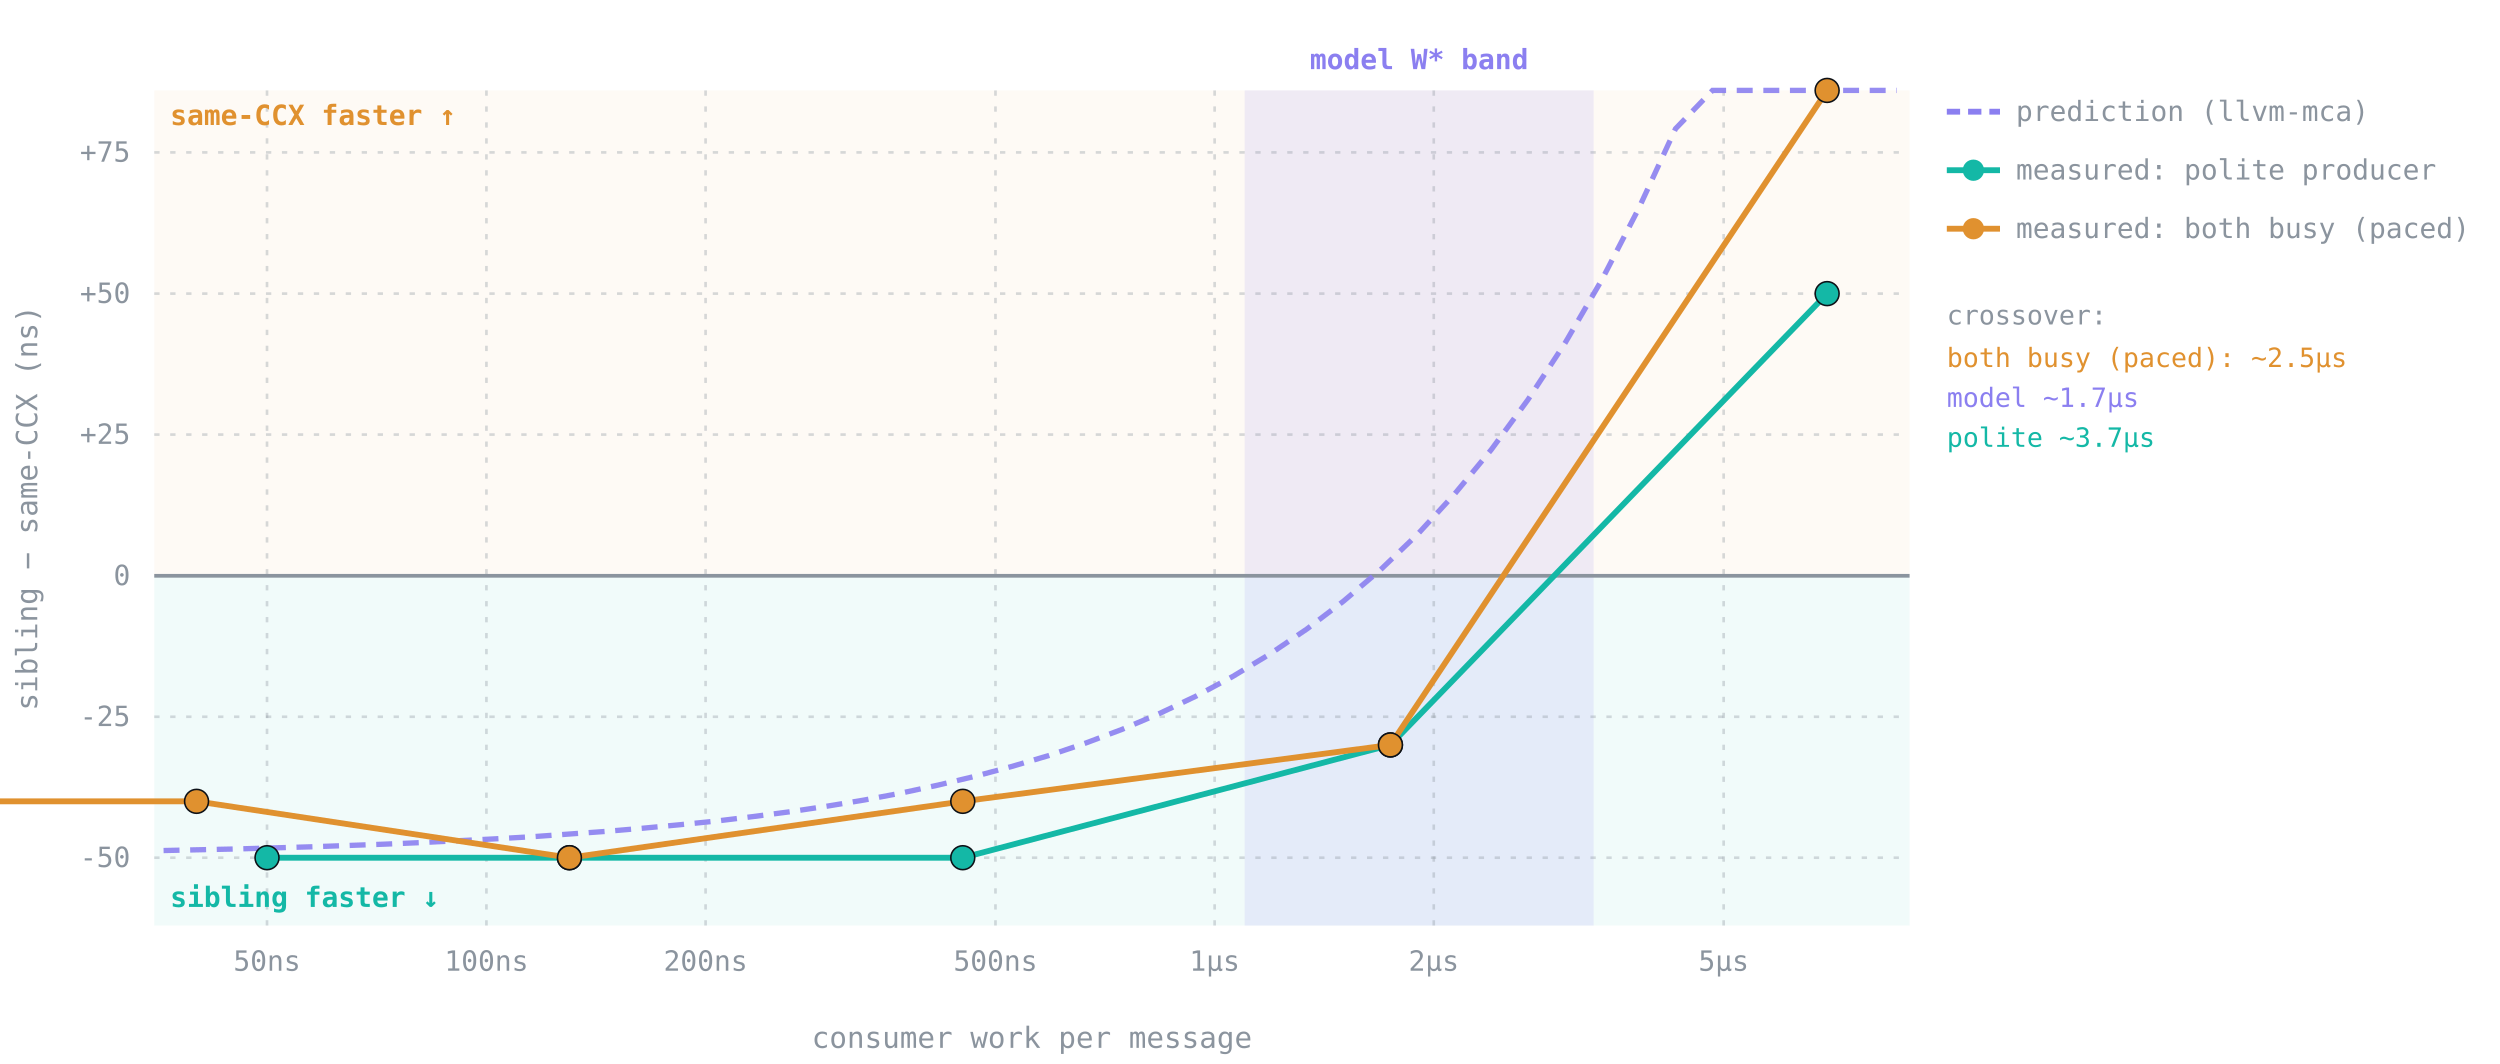
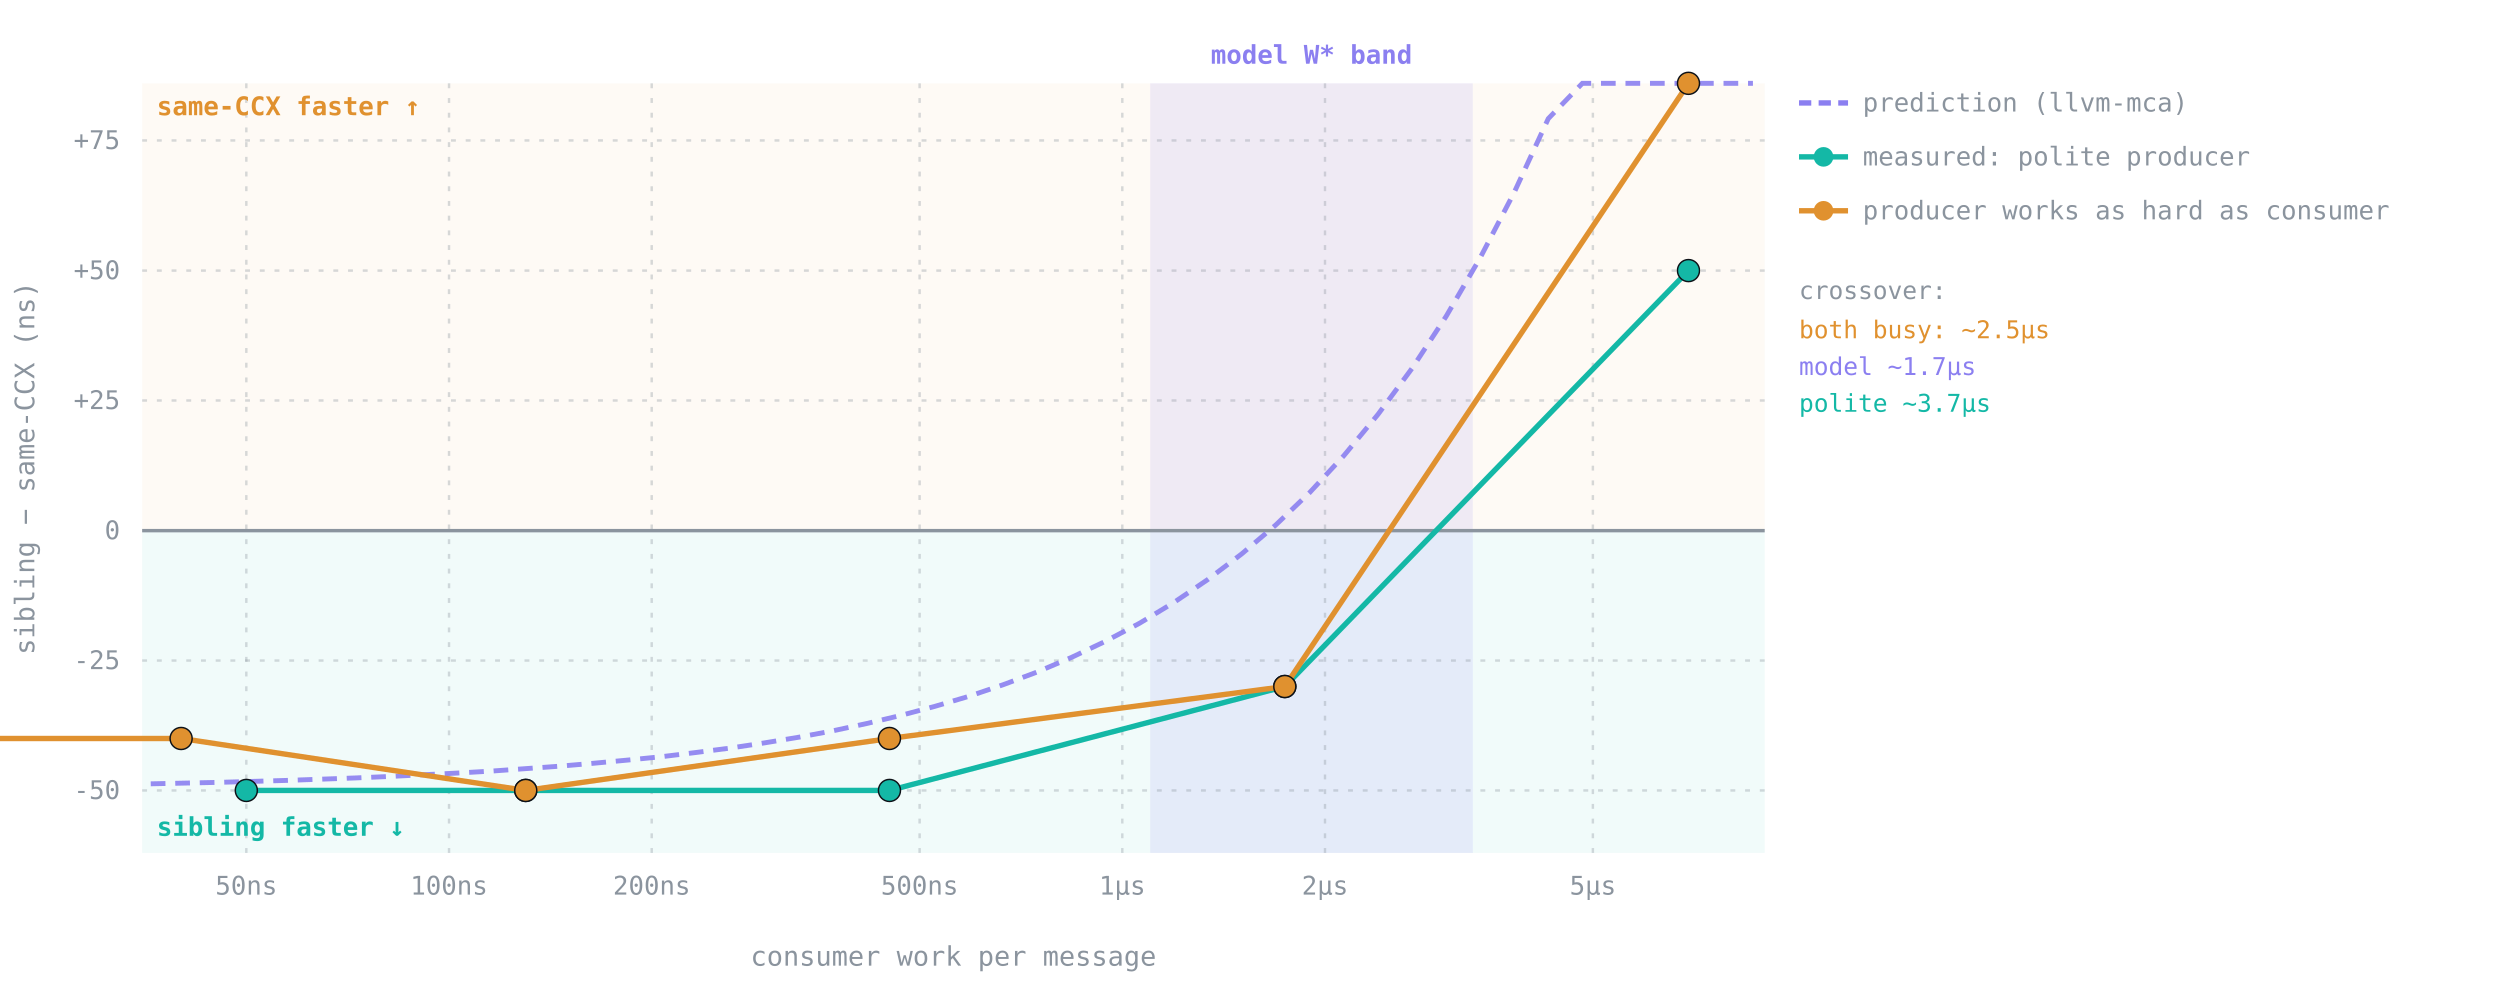
- <svg xmlns="http://www.w3.org/2000/svg" viewBox="0 0 940 400" font-family="ui-monospace,SFMono-Regular,Menlo,monospace" role="img" aria-label="Static model prediction overlaid on measured sibling-vs-same-CCX crossover, polite and both-busy producer">
-   <rect x="58" y="34.0" width="660" height="182.5" fill="#e0912f" opacity="0.05" />
-   <rect x="58" y="216.5" width="660" height="131.5" fill="#14b8a6" opacity="0.06" />
-   <rect x="468.0" y="34" width="131.2" height="314" fill="#8b7ff0" opacity="0.13" />
-   <text x="533.6" y="26" text-anchor="middle" font-size="10.5" font-weight="700" fill="#8b7ff0">model W* band</text>
-   <line x1="58" y1="322.5" x2="718" y2="322.5" stroke="#8b949e" stroke-width="1" stroke-dasharray="2 4" opacity="0.35" />
+ <svg xmlns="http://www.w3.org/2000/svg" viewBox="0 0 1020 400" font-family="ui-monospace,SFMono-Regular,Menlo,monospace" role="img" aria-label="Static model prediction overlaid on measured sibling-vs-same-CCX crossover, polite and both-busy producer">
+   <rect x="58" y="34.0" width="662" height="182.5" fill="#e0912f" opacity="0.05" />
+   <rect x="58" y="216.5" width="662" height="131.5" fill="#14b8a6" opacity="0.06" />
+   <rect x="469.3" y="34" width="131.6" height="314" fill="#8b7ff0" opacity="0.13" />
+   <text x="535.1" y="26" text-anchor="middle" font-size="10.5" font-weight="700" fill="#8b7ff0">model W* band</text>
+   <line x1="58" y1="322.5" x2="720" y2="322.5" stroke="#8b949e" stroke-width="1" stroke-dasharray="2 4" opacity="0.35" />
  <text x="49" y="326.0" text-anchor="end" font-size="10.5" fill="#8b949e">-50</text>
-   <line x1="58" y1="269.5" x2="718" y2="269.5" stroke="#8b949e" stroke-width="1" stroke-dasharray="2 4" opacity="0.35" />
+   <line x1="58" y1="269.5" x2="720" y2="269.5" stroke="#8b949e" stroke-width="1" stroke-dasharray="2 4" opacity="0.35" />
  <text x="49" y="273.0" text-anchor="end" font-size="10.5" fill="#8b949e">-25</text>
-   <line x1="58" y1="216.5" x2="718" y2="216.5" stroke="#8b949e" stroke-width="1.4" />
+   <line x1="58" y1="216.5" x2="720" y2="216.5" stroke="#8b949e" stroke-width="1.4" />
  <text x="49" y="220.0" text-anchor="end" font-size="10.5" fill="#8b949e">0</text>
-   <line x1="58" y1="163.4" x2="718" y2="163.4" stroke="#8b949e" stroke-width="1" stroke-dasharray="2 4" opacity="0.35" />
+   <line x1="58" y1="163.4" x2="720" y2="163.4" stroke="#8b949e" stroke-width="1" stroke-dasharray="2 4" opacity="0.35" />
  <text x="49" y="166.9" text-anchor="end" font-size="10.5" fill="#8b949e">+25</text>
-   <line x1="58" y1="110.4" x2="718" y2="110.4" stroke="#8b949e" stroke-width="1" stroke-dasharray="2 4" opacity="0.35" />
+   <line x1="58" y1="110.4" x2="720" y2="110.4" stroke="#8b949e" stroke-width="1" stroke-dasharray="2 4" opacity="0.35" />
  <text x="49" y="113.9" text-anchor="end" font-size="10.5" fill="#8b949e">+50</text>
-   <line x1="58" y1="57.3" x2="718" y2="57.3" stroke="#8b949e" stroke-width="1" stroke-dasharray="2 4" opacity="0.35" />
+   <line x1="58" y1="57.3" x2="720" y2="57.3" stroke="#8b949e" stroke-width="1" stroke-dasharray="2 4" opacity="0.35" />
  <text x="49" y="60.8" text-anchor="end" font-size="10.5" fill="#8b949e">+75</text>
-   <line x1="100.4" y1="34" x2="100.4" y2="348" stroke="#8b949e" stroke-width="1" stroke-dasharray="2 4" opacity="0.35" />
-   <text x="100.4" y="365" text-anchor="middle" font-size="10.5" fill="#8b949e">50ns</text>
-   <line x1="182.9" y1="34" x2="182.9" y2="348" stroke="#8b949e" stroke-width="1" stroke-dasharray="2 4" opacity="0.35" />
-   <text x="182.9" y="365" text-anchor="middle" font-size="10.5" fill="#8b949e">100ns</text>
-   <line x1="265.3" y1="34" x2="265.3" y2="348" stroke="#8b949e" stroke-width="1" stroke-dasharray="2 4" opacity="0.35" />
-   <text x="265.3" y="365" text-anchor="middle" font-size="10.5" fill="#8b949e">200ns</text>
-   <line x1="374.3" y1="34" x2="374.3" y2="348" stroke="#8b949e" stroke-width="1" stroke-dasharray="2 4" opacity="0.35" />
-   <text x="374.3" y="365" text-anchor="middle" font-size="10.5" fill="#8b949e">500ns</text>
-   <line x1="456.7" y1="34" x2="456.7" y2="348" stroke="#8b949e" stroke-width="1" stroke-dasharray="2 4" opacity="0.35" />
-   <text x="456.7" y="365" text-anchor="middle" font-size="10.5" fill="#8b949e">1µs</text>
-   <line x1="539.1" y1="34" x2="539.1" y2="348" stroke="#8b949e" stroke-width="1" stroke-dasharray="2 4" opacity="0.35" />
-   <text x="539.1" y="365" text-anchor="middle" font-size="10.5" fill="#8b949e">2µs</text>
-   <line x1="648.1" y1="34" x2="648.1" y2="348" stroke="#8b949e" stroke-width="1" stroke-dasharray="2 4" opacity="0.35" />
-   <text x="648.1" y="365" text-anchor="middle" font-size="10.5" fill="#8b949e">5µs</text>
-   <text x="388.0" y="394" text-anchor="middle" font-size="11" fill="#8b949e">consumer work per message</text>
+   <line x1="100.5" y1="34" x2="100.5" y2="348" stroke="#8b949e" stroke-width="1" stroke-dasharray="2 4" opacity="0.35" />
+   <text x="100.5" y="365" text-anchor="middle" font-size="10.5" fill="#8b949e">50ns</text>
+   <line x1="183.2" y1="34" x2="183.2" y2="348" stroke="#8b949e" stroke-width="1" stroke-dasharray="2 4" opacity="0.35" />
+   <text x="183.2" y="365" text-anchor="middle" font-size="10.5" fill="#8b949e">100ns</text>
+   <line x1="265.9" y1="34" x2="265.9" y2="348" stroke="#8b949e" stroke-width="1" stroke-dasharray="2 4" opacity="0.35" />
+   <text x="265.9" y="365" text-anchor="middle" font-size="10.5" fill="#8b949e">200ns</text>
+   <line x1="375.2" y1="34" x2="375.2" y2="348" stroke="#8b949e" stroke-width="1" stroke-dasharray="2 4" opacity="0.35" />
+   <text x="375.2" y="365" text-anchor="middle" font-size="10.5" fill="#8b949e">500ns</text>
+   <line x1="457.9" y1="34" x2="457.9" y2="348" stroke="#8b949e" stroke-width="1" stroke-dasharray="2 4" opacity="0.35" />
+   <text x="457.9" y="365" text-anchor="middle" font-size="10.5" fill="#8b949e">1µs</text>
+   <line x1="540.6" y1="34" x2="540.6" y2="348" stroke="#8b949e" stroke-width="1" stroke-dasharray="2 4" opacity="0.35" />
+   <text x="540.6" y="365" text-anchor="middle" font-size="10.5" fill="#8b949e">2µs</text>
+   <line x1="649.9" y1="34" x2="649.9" y2="348" stroke="#8b949e" stroke-width="1" stroke-dasharray="2 4" opacity="0.35" />
+   <text x="649.9" y="365" text-anchor="middle" font-size="10.5" fill="#8b949e">5µs</text>
+   <text x="389.0" y="394" text-anchor="middle" font-size="11" fill="#8b949e">consumer work per message</text>
  <text transform="translate(14,191.0) rotate(-90)" text-anchor="middle" font-size="11" fill="#8b949e">sibling − same-CCX (ns)</text>
  <text x="64" y="341" font-size="10.5" font-weight="700" fill="#14b8a6">sibling faster ↓</text>
  <text x="64" y="47" font-size="10.5" font-weight="700" fill="#e0912f">same-CCX faster ↑</text>
-   <polyline points="61.5 319.8 75.4 319.5 89.3 319.2 103.1 318.8 117.0 318.4 130.9 317.9 144.7 317.4 158.6 316.8 172.5 316.1 186.3 315.4 200.2 314.6 214.0 313.6 227.9 312.6 241.8 311.4 255.6 310.1 269.5 308.7 283.4 307.0 297.2 305.2 311.1 303.1 325.0 300.8 338.8 298.2 352.7 295.2 366.6 291.9 380.4 288.2 394.3 284.1 408.2 279.4 422.0 274.2 435.9 268.3 449.8 261.7 463.6 254.3 477.5 245.9 491.4 236.5 505.2 226.0 519.1 214.2 533.0 200.9 546.8 185.9 560.7 169.1 574.5 150.3 588.4 129.1 602.3 105.2 616.1 78.5 630.0 48.4 643.9 34.0 657.7 34.0 671.6 34.0 685.5 34.0 699.3 34.0 713.2 34.0" fill="none" stroke="#8b7ff0" stroke-width="2" stroke-dasharray="6 4" opacity="0.9" />
-   <path d="M100.4 322.5 L214.1 322.5 L362.0 322.5 L522.8 280.1 L687.0 110.4" fill="none" stroke="#14b8a6" stroke-width="2.2" />
-   <circle cx="100.4" cy="322.5" r="4.5" fill="#14b8a6" stroke="#0d1117" stroke-width="0.6" />
-   <circle cx="214.1" cy="322.5" r="4.5" fill="#14b8a6" stroke="#0d1117" stroke-width="0.6" />
-   <circle cx="362.0" cy="322.5" r="4.5" fill="#14b8a6" stroke="#0d1117" stroke-width="0.6" />
-   <circle cx="522.8" cy="280.1" r="4.5" fill="#14b8a6" stroke="#0d1117" stroke-width="0.6" />
-   <circle cx="687.0" cy="110.4" r="4.5" fill="#14b8a6" stroke="#0d1117" stroke-width="0.6" />
-   <path d="M-8.6 301.3 L73.9 301.3 L214.1 322.5 L362.0 301.3 L522.8 280.1 L687.0 34.0" fill="none" stroke="#e0912f" stroke-width="2.2" />
-   <circle cx="-8.6" cy="301.3" r="4.5" fill="#e0912f" stroke="#0d1117" stroke-width="0.6" />
+   <polyline points="61.5 319.8 75.4 319.5 89.4 319.2 103.3 318.8 117.2 318.4 131.1 317.9 145.0 317.4 158.9 316.8 172.8 316.1 186.7 315.4 200.6 314.6 214.5 313.6 228.4 312.6 242.3 311.4 256.2 310.1 270.2 308.7 284.1 307.0 298.0 305.2 311.9 303.1 325.8 300.8 339.7 298.2 353.6 295.2 367.5 291.9 381.4 288.2 395.3 284.1 409.2 279.4 423.1 274.2 437.0 268.3 450.9 261.7 464.9 254.3 478.8 245.9 492.7 236.5 506.6 226.0 520.5 214.2 534.4 200.9 548.3 185.9 562.2 169.1 576.1 150.3 590.0 129.1 603.9 105.2 617.8 78.5 631.7 48.4 645.6 34.0 659.6 34.0 673.5 34.0 687.4 34.0 701.3 34.0 715.2 34.0" fill="none" stroke="#8b7ff0" stroke-width="2" stroke-dasharray="6 4" opacity="0.9" />
+   <path d="M100.5 322.5 L214.5 322.5 L362.9 322.5 L524.2 280.1 L688.9 110.4" fill="none" stroke="#14b8a6" stroke-width="2.2" />
+   <circle cx="100.5" cy="322.5" r="4.5" fill="#14b8a6" stroke="#0d1117" stroke-width="0.6" />
+   <circle cx="214.5" cy="322.5" r="4.5" fill="#14b8a6" stroke="#0d1117" stroke-width="0.6" />
+   <circle cx="362.9" cy="322.5" r="4.5" fill="#14b8a6" stroke="#0d1117" stroke-width="0.6" />
+   <circle cx="524.2" cy="280.1" r="4.5" fill="#14b8a6" stroke="#0d1117" stroke-width="0.6" />
+   <circle cx="688.9" cy="110.4" r="4.5" fill="#14b8a6" stroke="#0d1117" stroke-width="0.6" />
+   <path d="M-8.8 301.3 L73.9 301.3 L214.5 322.5 L362.9 301.3 L524.2 280.1 L688.9 34.0" fill="none" stroke="#e0912f" stroke-width="2.2" />
+   <circle cx="-8.8" cy="301.3" r="4.5" fill="#e0912f" stroke="#0d1117" stroke-width="0.6" />
  <circle cx="73.9" cy="301.3" r="4.5" fill="#e0912f" stroke="#0d1117" stroke-width="0.6" />
-   <circle cx="214.1" cy="322.5" r="4.5" fill="#e0912f" stroke="#0d1117" stroke-width="0.6" />
-   <circle cx="362.0" cy="301.3" r="4.5" fill="#e0912f" stroke="#0d1117" stroke-width="0.6" />
-   <circle cx="522.8" cy="280.1" r="4.5" fill="#e0912f" stroke="#0d1117" stroke-width="0.6" />
-   <circle cx="687.0" cy="34.0" r="4.5" fill="#e0912f" stroke="#0d1117" stroke-width="0.6" />
-   <line x1="732" y1="42" x2="752" y2="42" stroke="#8b7ff0" stroke-width="2.2" stroke-dasharray="5 3" />
-   <text x="758" y="45.5" font-size="10.5" fill="#8b949e">prediction (llvm-mca)</text>
-   <line x1="732" y1="64" x2="752" y2="64" stroke="#14b8a6" stroke-width="2.2" />
-   <circle cx="742" cy="64" r="4" fill="#14b8a6" />
-   <text x="758" y="67.5" font-size="10.5" fill="#8b949e">measured: polite producer</text>
-   <line x1="732" y1="86" x2="752" y2="86" stroke="#e0912f" stroke-width="2.2" />
-   <circle cx="742" cy="86" r="4" fill="#e0912f" />
-   <text x="758" y="89.5" font-size="10.5" fill="#8b949e">measured: both busy (paced)</text>
-   <text x="732" y="122" font-size="10" fill="#8b949e">crossover:</text>
-   <text x="732" y="138" font-size="10" fill="#e0912f">both busy (paced): ~2.5µs</text>
-   <text x="732" y="153" font-size="10" fill="#8b7ff0">model ~1.7µs</text>
-   <text x="732" y="168" font-size="10" fill="#14b8a6">polite ~3.7µs</text>
+   <circle cx="214.5" cy="322.5" r="4.5" fill="#e0912f" stroke="#0d1117" stroke-width="0.6" />
+   <circle cx="362.9" cy="301.3" r="4.5" fill="#e0912f" stroke="#0d1117" stroke-width="0.6" />
+   <circle cx="524.2" cy="280.1" r="4.5" fill="#e0912f" stroke="#0d1117" stroke-width="0.6" />
+   <circle cx="688.9" cy="34.0" r="4.5" fill="#e0912f" stroke="#0d1117" stroke-width="0.6" />
+   <line x1="734" y1="42" x2="754" y2="42" stroke="#8b7ff0" stroke-width="2.2" stroke-dasharray="5 3" />
+   <text x="760" y="45.5" font-size="10.5" fill="#8b949e">prediction (llvm-mca)</text>
+   <line x1="734" y1="64" x2="754" y2="64" stroke="#14b8a6" stroke-width="2.2" />
+   <circle cx="744" cy="64" r="4" fill="#14b8a6" />
+   <text x="760" y="67.5" font-size="10.5" fill="#8b949e">measured: polite producer</text>
+   <line x1="734" y1="86" x2="754" y2="86" stroke="#e0912f" stroke-width="2.2" />
+   <circle cx="744" cy="86" r="4" fill="#e0912f" />
+   <text x="760" y="89.5" font-size="10.5" fill="#8b949e">producer works as hard as consumer</text>
+   <text x="734" y="122" font-size="10" fill="#8b949e">crossover:</text>
+   <text x="734" y="138" font-size="10" fill="#e0912f">both busy: ~2.5µs</text>
+   <text x="734" y="153" font-size="10" fill="#8b7ff0">model ~1.7µs</text>
+   <text x="734" y="168" font-size="10" fill="#14b8a6">polite ~3.7µs</text>
</svg>
